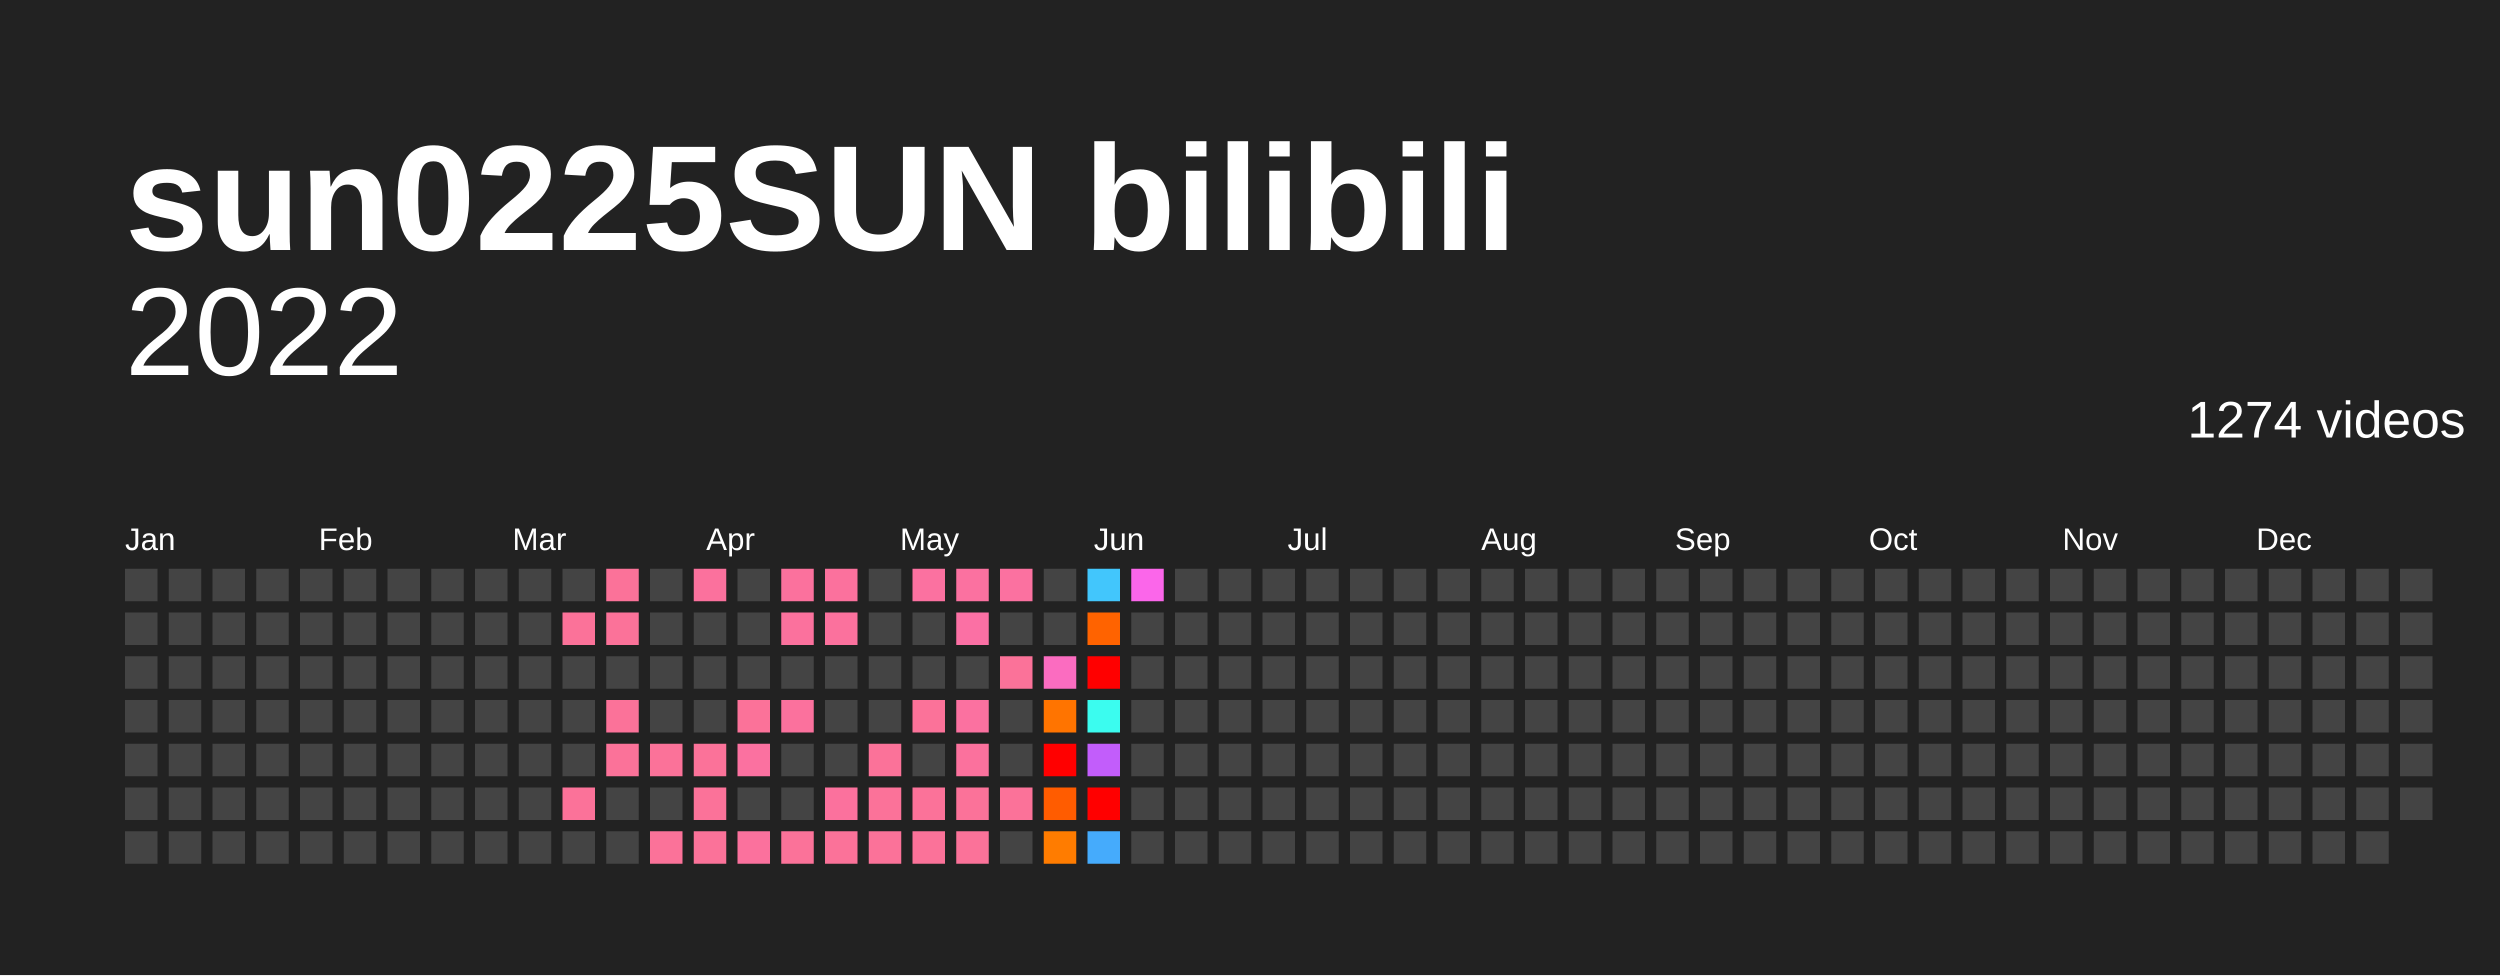
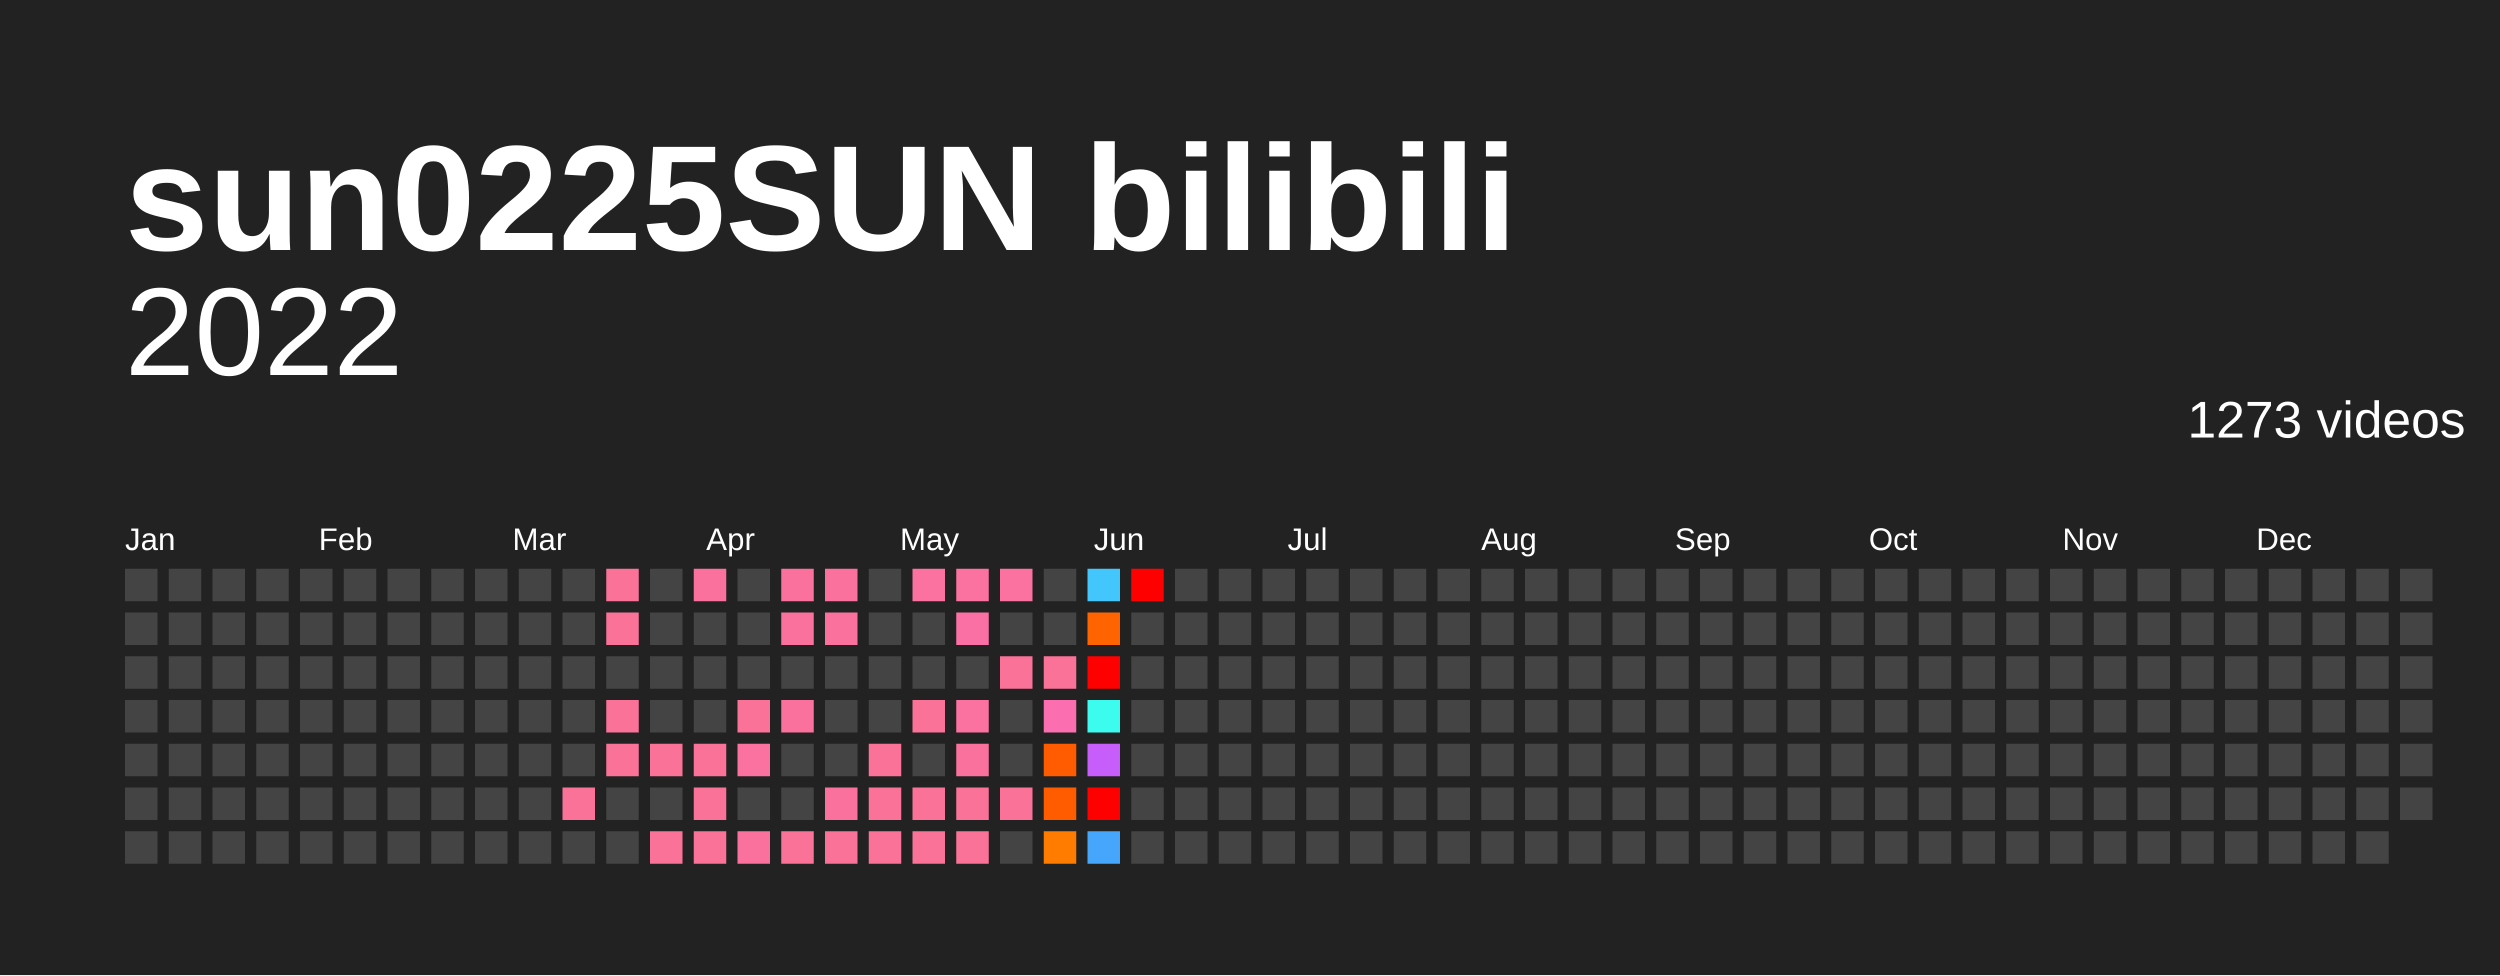
<svg xmlns="http://www.w3.org/2000/svg" baseProfile="full" height="78mm" version="1.1" viewBox="0,0,200,78" width="200mm">
  <defs />
  <rect fill="#222222" height="78" width="200" x="0" y="0" />
  <text fill="#FFFFFF" style="font-size:12px; font-family:Arial; font-weight:bold;" x="10" y="20">sun0225SUN bilibili</text>
  <text alignment-baseline="hanging" fill="#FFFFFF" style="font-size:10.0px; font-family:Arial;" x="10" y="30">2022</text>
-   <text alignment-baseline="hanging" fill="#FFFFFF" style="font-size:4.125px; font-family:Arial;" x="175" y="35">1274 videos</text>
+   <text alignment-baseline="hanging" fill="#FFFFFF" style="font-size:4.125px; font-family:Arial;" x="175" y="35">1273 videos</text>
  <text fill="#FFFFFF" style="font-size:2.5px; font-family:Arial" x="10.0" y="44">Jan</text>
  <text fill="#FFFFFF" style="font-size:2.5px; font-family:Arial" x="25.5" y="44">Feb</text>
  <text fill="#FFFFFF" style="font-size:2.5px; font-family:Arial" x="41.0" y="44">Mar</text>
  <text fill="#FFFFFF" style="font-size:2.5px; font-family:Arial" x="56.5" y="44">Apr</text>
  <text fill="#FFFFFF" style="font-size:2.5px; font-family:Arial" x="72.0" y="44">May</text>
  <text fill="#FFFFFF" style="font-size:2.5px; font-family:Arial" x="87.5" y="44">Jun</text>
  <text fill="#FFFFFF" style="font-size:2.5px; font-family:Arial" x="103.0" y="44">Jul</text>
  <text fill="#FFFFFF" style="font-size:2.5px; font-family:Arial" x="118.5" y="44">Aug</text>
  <text fill="#FFFFFF" style="font-size:2.5px; font-family:Arial" x="134.0" y="44">Sep</text>
  <text fill="#FFFFFF" style="font-size:2.5px; font-family:Arial" x="149.5" y="44">Oct</text>
  <text fill="#FFFFFF" style="font-size:2.5px; font-family:Arial" x="165.0" y="44">Nov</text>
  <text fill="#FFFFFF" style="font-size:2.5px; font-family:Arial" x="180.5" y="44">Dec</text>
  <rect fill="#444444" height="2.6" width="2.6" x="10.0" y="45.5" />
  <rect fill="#444444" height="2.6" width="2.6" x="10.0" y="49.0" />
  <rect fill="#444444" height="2.6" width="2.6" x="10.0" y="52.5" />
  <rect fill="#444444" height="2.6" width="2.6" x="10.0" y="56.0" />
  <rect fill="#444444" height="2.6" width="2.6" x="10.0" y="59.5" />
  <rect fill="#444444" height="2.6" width="2.6" x="10.0" y="63.0" />
  <rect fill="#444444" height="2.6" width="2.6" x="10.0" y="66.5" />
  <rect fill="#444444" height="2.6" width="2.6" x="13.5" y="45.5" />
  <rect fill="#444444" height="2.6" width="2.6" x="13.5" y="49.0" />
  <rect fill="#444444" height="2.6" width="2.6" x="13.5" y="52.5" />
  <rect fill="#444444" height="2.6" width="2.6" x="13.5" y="56.0" />
  <rect fill="#444444" height="2.6" width="2.6" x="13.5" y="59.5" />
  <rect fill="#444444" height="2.6" width="2.6" x="13.5" y="63.0" />
  <rect fill="#444444" height="2.6" width="2.6" x="13.5" y="66.5" />
  <rect fill="#444444" height="2.6" width="2.6" x="17.0" y="45.5" />
  <rect fill="#444444" height="2.6" width="2.6" x="17.0" y="49.0" />
  <rect fill="#444444" height="2.6" width="2.6" x="17.0" y="52.5" />
  <rect fill="#444444" height="2.6" width="2.6" x="17.0" y="56.0" />
  <rect fill="#444444" height="2.6" width="2.6" x="17.0" y="59.5" />
  <rect fill="#444444" height="2.6" width="2.6" x="17.0" y="63.0" />
  <rect fill="#444444" height="2.6" width="2.6" x="17.0" y="66.5" />
  <rect fill="#444444" height="2.6" width="2.6" x="20.5" y="45.5" />
  <rect fill="#444444" height="2.6" width="2.6" x="20.5" y="49.0" />
  <rect fill="#444444" height="2.6" width="2.6" x="20.5" y="52.5" />
  <rect fill="#444444" height="2.6" width="2.6" x="20.5" y="56.0" />
  <rect fill="#444444" height="2.6" width="2.6" x="20.5" y="59.5" />
  <rect fill="#444444" height="2.6" width="2.6" x="20.5" y="63.0" />
  <rect fill="#444444" height="2.6" width="2.6" x="20.5" y="66.5" />
  <rect fill="#444444" height="2.6" width="2.6" x="24.0" y="45.5" />
  <rect fill="#444444" height="2.6" width="2.6" x="24.0" y="49.0" />
  <rect fill="#444444" height="2.6" width="2.6" x="24.0" y="52.5" />
  <rect fill="#444444" height="2.6" width="2.6" x="24.0" y="56.0" />
  <rect fill="#444444" height="2.6" width="2.6" x="24.0" y="59.5" />
  <rect fill="#444444" height="2.6" width="2.6" x="24.0" y="63.0" />
  <rect fill="#444444" height="2.6" width="2.6" x="24.0" y="66.5" />
  <rect fill="#444444" height="2.6" width="2.6" x="27.5" y="45.5" />
  <rect fill="#444444" height="2.6" width="2.6" x="27.5" y="49.0" />
  <rect fill="#444444" height="2.6" width="2.6" x="27.5" y="52.5" />
  <rect fill="#444444" height="2.6" width="2.6" x="27.5" y="56.0" />
  <rect fill="#444444" height="2.6" width="2.6" x="27.5" y="59.5" />
  <rect fill="#444444" height="2.6" width="2.6" x="27.5" y="63.0" />
  <rect fill="#444444" height="2.6" width="2.6" x="27.5" y="66.5" />
  <rect fill="#444444" height="2.6" width="2.6" x="31.0" y="45.5" />
  <rect fill="#444444" height="2.6" width="2.6" x="31.0" y="49.0" />
  <rect fill="#444444" height="2.6" width="2.6" x="31.0" y="52.5" />
  <rect fill="#444444" height="2.6" width="2.6" x="31.0" y="56.0" />
  <rect fill="#444444" height="2.6" width="2.6" x="31.0" y="59.5" />
  <rect fill="#444444" height="2.6" width="2.6" x="31.0" y="63.0" />
  <rect fill="#444444" height="2.6" width="2.6" x="31.0" y="66.5" />
  <rect fill="#444444" height="2.6" width="2.6" x="34.5" y="45.5" />
  <rect fill="#444444" height="2.6" width="2.6" x="34.5" y="49.0" />
  <rect fill="#444444" height="2.6" width="2.6" x="34.5" y="52.5" />
  <rect fill="#444444" height="2.6" width="2.6" x="34.5" y="56.0" />
  <rect fill="#444444" height="2.6" width="2.6" x="34.5" y="59.5" />
  <rect fill="#444444" height="2.6" width="2.6" x="34.5" y="63.0" />
  <rect fill="#444444" height="2.6" width="2.6" x="34.5" y="66.5" />
  <rect fill="#444444" height="2.6" width="2.6" x="38.0" y="45.5" />
  <rect fill="#444444" height="2.6" width="2.6" x="38.0" y="49.0" />
  <rect fill="#444444" height="2.6" width="2.6" x="38.0" y="52.5" />
  <rect fill="#444444" height="2.6" width="2.6" x="38.0" y="56.0" />
  <rect fill="#444444" height="2.6" width="2.6" x="38.0" y="59.5" />
  <rect fill="#444444" height="2.6" width="2.6" x="38.0" y="63.0" />
  <rect fill="#444444" height="2.6" width="2.6" x="38.0" y="66.5" />
  <rect fill="#444444" height="2.6" width="2.6" x="41.5" y="45.5" />
  <rect fill="#444444" height="2.6" width="2.6" x="41.5" y="49.0" />
  <rect fill="#444444" height="2.6" width="2.6" x="41.5" y="52.5" />
  <rect fill="#444444" height="2.6" width="2.6" x="41.5" y="56.0" />
  <rect fill="#444444" height="2.6" width="2.6" x="41.5" y="59.5" />
  <rect fill="#444444" height="2.6" width="2.6" x="41.5" y="63.0" />
  <rect fill="#444444" height="2.6" width="2.6" x="41.5" y="66.5" />
  <rect fill="#444444" height="2.6" width="2.6" x="45.0" y="45.5" />
-   <rect fill="#fb7299" height="2.6" width="2.6" x="45.0" y="49.0" />
+   <rect fill="#444444" height="2.6" width="2.6" x="45.0" y="49.0" />
  <rect fill="#444444" height="2.6" width="2.6" x="45.0" y="52.5" />
  <rect fill="#444444" height="2.6" width="2.6" x="45.0" y="56.0" />
  <rect fill="#444444" height="2.6" width="2.6" x="45.0" y="59.5" />
  <rect fill="#fb7299" height="2.6" width="2.6" x="45.0" y="63.0" />
  <rect fill="#444444" height="2.6" width="2.6" x="45.0" y="66.5" />
  <rect fill="#fb7299" height="2.6" width="2.6" x="48.5" y="45.5" />
  <rect fill="#fb7299" height="2.6" width="2.6" x="48.5" y="49.0" />
  <rect fill="#444444" height="2.6" width="2.6" x="48.5" y="52.5" />
  <rect fill="#fb7299" height="2.6" width="2.6" x="48.5" y="56.0" />
  <rect fill="#fb7299" height="2.6" width="2.6" x="48.5" y="59.5" />
  <rect fill="#444444" height="2.6" width="2.6" x="48.5" y="63.0" />
  <rect fill="#444444" height="2.6" width="2.6" x="48.5" y="66.5" />
  <rect fill="#444444" height="2.6" width="2.6" x="52.0" y="45.5" />
  <rect fill="#444444" height="2.6" width="2.6" x="52.0" y="49.0" />
  <rect fill="#444444" height="2.6" width="2.6" x="52.0" y="52.5" />
  <rect fill="#444444" height="2.6" width="2.6" x="52.0" y="56.0" />
  <rect fill="#fb7299" height="2.6" width="2.6" x="52.0" y="59.5" />
  <rect fill="#444444" height="2.6" width="2.6" x="52.0" y="63.0" />
  <rect fill="#fb7299" height="2.6" width="2.6" x="52.0" y="66.5" />
  <rect fill="#fb719d" height="2.6" width="2.6" x="55.5" y="45.5" />
  <rect fill="#444444" height="2.6" width="2.6" x="55.5" y="49.0" />
  <rect fill="#444444" height="2.6" width="2.6" x="55.5" y="52.5" />
  <rect fill="#444444" height="2.6" width="2.6" x="55.5" y="56.0" />
  <rect fill="#fb7299" height="2.6" width="2.6" x="55.5" y="59.5" />
  <rect fill="#fb7299" height="2.6" width="2.6" x="55.5" y="63.0" />
  <rect fill="#fb7299" height="2.6" width="2.6" x="55.5" y="66.5" />
  <rect fill="#444444" height="2.6" width="2.6" x="59.0" y="45.5" />
  <rect fill="#444444" height="2.6" width="2.6" x="59.0" y="49.0" />
  <rect fill="#444444" height="2.6" width="2.6" x="59.0" y="52.5" />
  <rect fill="#fb7299" height="2.6" width="2.6" x="59.0" y="56.0" />
  <rect fill="#fb71a0" height="2.6" width="2.6" x="59.0" y="59.5" />
  <rect fill="#444444" height="2.6" width="2.6" x="59.0" y="63.0" />
  <rect fill="#fb719d" height="2.6" width="2.6" x="59.0" y="66.5" />
  <rect fill="#fb719d" height="2.6" width="2.6" x="62.5" y="45.5" />
  <rect fill="#fb719d" height="2.6" width="2.6" x="62.5" y="49.0" />
  <rect fill="#444444" height="2.6" width="2.6" x="62.5" y="52.5" />
  <rect fill="#fb719d" height="2.6" width="2.6" x="62.5" y="56.0" />
  <rect fill="#444444" height="2.6" width="2.6" x="62.5" y="59.5" />
  <rect fill="#444444" height="2.6" width="2.6" x="62.5" y="63.0" />
  <rect fill="#fb7299" height="2.6" width="2.6" x="62.5" y="66.5" />
  <rect fill="#fb719d" height="2.6" width="2.6" x="66.0" y="45.5" />
  <rect fill="#fb719d" height="2.6" width="2.6" x="66.0" y="49.0" />
  <rect fill="#444444" height="2.6" width="2.6" x="66.0" y="52.5" />
  <rect fill="#444444" height="2.6" width="2.6" x="66.0" y="56.0" />
  <rect fill="#444444" height="2.6" width="2.6" x="66.0" y="59.5" />
  <rect fill="#fb719d" height="2.6" width="2.6" x="66.0" y="63.0" />
  <rect fill="#fb7299" height="2.6" width="2.6" x="66.0" y="66.5" />
  <rect fill="#444444" height="2.6" width="2.6" x="69.5" y="45.5" />
  <rect fill="#444444" height="2.6" width="2.6" x="69.5" y="49.0" />
  <rect fill="#444444" height="2.6" width="2.6" x="69.5" y="52.5" />
  <rect fill="#444444" height="2.6" width="2.6" x="69.5" y="56.0" />
  <rect fill="#fb7299" height="2.6" width="2.6" x="69.5" y="59.5" />
  <rect fill="#fb7299" height="2.6" width="2.6" x="69.5" y="63.0" />
  <rect fill="#fb7299" height="2.6" width="2.6" x="69.5" y="66.5" />
  <rect fill="#fb71a0" height="2.6" width="2.6" x="73.0" y="45.5" />
  <rect fill="#444444" height="2.6" width="2.6" x="73.0" y="49.0" />
  <rect fill="#444444" height="2.6" width="2.6" x="73.0" y="52.5" />
  <rect fill="#fb7299" height="2.6" width="2.6" x="73.0" y="56.0" />
  <rect fill="#444444" height="2.6" width="2.6" x="73.0" y="59.5" />
  <rect fill="#fb7299" height="2.6" width="2.6" x="73.0" y="63.0" />
  <rect fill="#fb7299" height="2.6" width="2.6" x="73.0" y="66.5" />
  <rect fill="#fb71a0" height="2.6" width="2.6" x="76.5" y="45.5" />
  <rect fill="#fb70a4" height="2.6" width="2.6" x="76.5" y="49.0" />
  <rect fill="#444444" height="2.6" width="2.6" x="76.5" y="52.5" />
  <rect fill="#fb71a0" height="2.6" width="2.6" x="76.5" y="56.0" />
  <rect fill="#fb719d" height="2.6" width="2.6" x="76.5" y="59.5" />
  <rect fill="#fb7299" height="2.6" width="2.6" x="76.5" y="63.0" />
  <rect fill="#fb7299" height="2.6" width="2.6" x="76.5" y="66.5" />
  <rect fill="#fb71a0" height="2.6" width="2.6" x="80.0" y="45.5" />
  <rect fill="#444444" height="2.6" width="2.6" x="80.0" y="49.0" />
  <rect fill="#fb7299" height="2.6" width="2.6" x="80.0" y="52.5" />
  <rect fill="#444444" height="2.6" width="2.6" x="80.0" y="56.0" />
  <rect fill="#444444" height="2.6" width="2.6" x="80.0" y="59.5" />
  <rect fill="#fb7299" height="2.6" width="2.6" x="80.0" y="63.0" />
  <rect fill="#444444" height="2.6" width="2.6" x="80.0" y="66.5" />
  <rect fill="#444444" height="2.6" width="2.6" x="83.5" y="45.5" />
  <rect fill="#444444" height="2.6" width="2.6" x="83.5" y="49.0" />
-   <rect fill="#fb6cc0" height="2.6" width="2.6" x="83.5" y="52.5" />
-   <rect fill="#ff7400" height="2.6" width="2.6" x="83.5" y="56.0" />
-   <rect fill="red" height="2.6" width="2.6" x="83.5" y="59.5" />
+   <rect fill="#fb7299" height="2.6" width="2.6" x="83.5" y="52.5" />
+   <rect fill="#fb6fb0" height="2.6" width="2.6" x="83.5" y="56.0" />
+   <rect fill="#ff5b00" height="2.6" width="2.6" x="83.5" y="59.5" />
  <rect fill="#ff5c00" height="2.6" width="2.6" x="83.5" y="63.0" />
  <rect fill="#ff7c00" height="2.6" width="2.6" x="83.5" y="66.5" />
  <rect fill="#42c6fc" height="2.6" width="2.6" x="87.0" y="45.5" />
-   <rect fill="#ff6300" height="2.6" width="2.6" x="87.0" y="49.0" />
+   <rect fill="#ff6400" height="2.6" width="2.6" x="87.0" y="49.0" />
  <rect fill="red" height="2.6" width="2.6" x="87.0" y="52.5" />
  <rect fill="#3bfcef" height="2.6" width="2.6" x="87.0" y="56.0" />
-   <rect fill="#c25dfb" height="2.6" width="2.6" x="87.0" y="59.5" />
+   <rect fill="#c75efb" height="2.6" width="2.6" x="87.0" y="59.5" />
  <rect fill="red" height="2.6" width="2.6" x="87.0" y="63.0" />
-   <rect fill="#45abfc" height="2.6" width="2.6" x="87.0" y="66.5" />
-   <rect fill="#fb66ea" height="2.6" width="2.6" x="90.5" y="45.5" />
+   <rect fill="#46a6fc" height="2.6" width="2.6" x="87.0" y="66.5" />
+   <rect fill="red" height="2.6" width="2.6" x="90.5" y="45.5" />
  <rect fill="#444444" height="2.6" width="2.6" x="90.5" y="49.0" />
  <rect fill="#444444" height="2.6" width="2.6" x="90.5" y="52.5" />
  <rect fill="#444444" height="2.6" width="2.6" x="90.5" y="56.0" />
  <rect fill="#444444" height="2.6" width="2.6" x="90.5" y="59.5" />
  <rect fill="#444444" height="2.6" width="2.6" x="90.5" y="63.0" />
  <rect fill="#444444" height="2.6" width="2.6" x="90.5" y="66.5" />
  <rect fill="#444444" height="2.6" width="2.6" x="94.0" y="45.5" />
  <rect fill="#444444" height="2.6" width="2.6" x="94.0" y="49.0" />
  <rect fill="#444444" height="2.6" width="2.6" x="94.0" y="52.5" />
  <rect fill="#444444" height="2.6" width="2.6" x="94.0" y="56.0" />
  <rect fill="#444444" height="2.6" width="2.6" x="94.0" y="59.5" />
  <rect fill="#444444" height="2.6" width="2.6" x="94.0" y="63.0" />
  <rect fill="#444444" height="2.6" width="2.6" x="94.0" y="66.5" />
  <rect fill="#444444" height="2.6" width="2.6" x="97.5" y="45.5" />
  <rect fill="#444444" height="2.6" width="2.6" x="97.5" y="49.0" />
  <rect fill="#444444" height="2.6" width="2.6" x="97.5" y="52.5" />
  <rect fill="#444444" height="2.6" width="2.6" x="97.5" y="56.0" />
  <rect fill="#444444" height="2.6" width="2.6" x="97.5" y="59.5" />
  <rect fill="#444444" height="2.6" width="2.6" x="97.5" y="63.0" />
  <rect fill="#444444" height="2.6" width="2.6" x="97.5" y="66.5" />
  <rect fill="#444444" height="2.6" width="2.6" x="101.0" y="45.5" />
  <rect fill="#444444" height="2.6" width="2.6" x="101.0" y="49.0" />
  <rect fill="#444444" height="2.6" width="2.6" x="101.0" y="52.5" />
  <rect fill="#444444" height="2.6" width="2.6" x="101.0" y="56.0" />
  <rect fill="#444444" height="2.6" width="2.6" x="101.0" y="59.5" />
  <rect fill="#444444" height="2.6" width="2.6" x="101.0" y="63.0" />
  <rect fill="#444444" height="2.6" width="2.6" x="101.0" y="66.5" />
  <rect fill="#444444" height="2.6" width="2.6" x="104.5" y="45.5" />
  <rect fill="#444444" height="2.6" width="2.6" x="104.5" y="49.0" />
  <rect fill="#444444" height="2.6" width="2.6" x="104.5" y="52.5" />
  <rect fill="#444444" height="2.6" width="2.6" x="104.5" y="56.0" />
  <rect fill="#444444" height="2.6" width="2.6" x="104.5" y="59.5" />
  <rect fill="#444444" height="2.6" width="2.6" x="104.5" y="63.0" />
  <rect fill="#444444" height="2.6" width="2.6" x="104.5" y="66.5" />
  <rect fill="#444444" height="2.6" width="2.6" x="108.0" y="45.5" />
  <rect fill="#444444" height="2.6" width="2.6" x="108.0" y="49.0" />
  <rect fill="#444444" height="2.6" width="2.6" x="108.0" y="52.5" />
  <rect fill="#444444" height="2.6" width="2.6" x="108.0" y="56.0" />
  <rect fill="#444444" height="2.6" width="2.6" x="108.0" y="59.5" />
  <rect fill="#444444" height="2.6" width="2.6" x="108.0" y="63.0" />
  <rect fill="#444444" height="2.6" width="2.6" x="108.0" y="66.5" />
  <rect fill="#444444" height="2.6" width="2.6" x="111.5" y="45.5" />
  <rect fill="#444444" height="2.6" width="2.6" x="111.5" y="49.0" />
  <rect fill="#444444" height="2.6" width="2.6" x="111.5" y="52.5" />
  <rect fill="#444444" height="2.6" width="2.6" x="111.5" y="56.0" />
  <rect fill="#444444" height="2.6" width="2.6" x="111.5" y="59.5" />
  <rect fill="#444444" height="2.6" width="2.6" x="111.5" y="63.0" />
  <rect fill="#444444" height="2.6" width="2.6" x="111.5" y="66.5" />
  <rect fill="#444444" height="2.6" width="2.6" x="115.0" y="45.5" />
  <rect fill="#444444" height="2.6" width="2.6" x="115.0" y="49.0" />
  <rect fill="#444444" height="2.6" width="2.6" x="115.0" y="52.5" />
  <rect fill="#444444" height="2.6" width="2.6" x="115.0" y="56.0" />
  <rect fill="#444444" height="2.6" width="2.6" x="115.0" y="59.5" />
  <rect fill="#444444" height="2.6" width="2.6" x="115.0" y="63.0" />
  <rect fill="#444444" height="2.6" width="2.6" x="115.0" y="66.5" />
  <rect fill="#444444" height="2.6" width="2.6" x="118.5" y="45.5" />
  <rect fill="#444444" height="2.6" width="2.6" x="118.5" y="49.0" />
  <rect fill="#444444" height="2.6" width="2.6" x="118.5" y="52.5" />
  <rect fill="#444444" height="2.6" width="2.6" x="118.5" y="56.0" />
  <rect fill="#444444" height="2.6" width="2.6" x="118.5" y="59.5" />
  <rect fill="#444444" height="2.6" width="2.6" x="118.5" y="63.0" />
  <rect fill="#444444" height="2.6" width="2.6" x="118.5" y="66.5" />
  <rect fill="#444444" height="2.6" width="2.6" x="122.0" y="45.5" />
  <rect fill="#444444" height="2.6" width="2.6" x="122.0" y="49.0" />
  <rect fill="#444444" height="2.6" width="2.6" x="122.0" y="52.5" />
  <rect fill="#444444" height="2.6" width="2.6" x="122.0" y="56.0" />
  <rect fill="#444444" height="2.6" width="2.6" x="122.0" y="59.5" />
  <rect fill="#444444" height="2.6" width="2.6" x="122.0" y="63.0" />
  <rect fill="#444444" height="2.6" width="2.6" x="122.0" y="66.5" />
  <rect fill="#444444" height="2.6" width="2.6" x="125.5" y="45.5" />
  <rect fill="#444444" height="2.6" width="2.6" x="125.5" y="49.0" />
  <rect fill="#444444" height="2.6" width="2.6" x="125.5" y="52.5" />
  <rect fill="#444444" height="2.6" width="2.6" x="125.5" y="56.0" />
  <rect fill="#444444" height="2.6" width="2.6" x="125.5" y="59.5" />
  <rect fill="#444444" height="2.6" width="2.6" x="125.5" y="63.0" />
  <rect fill="#444444" height="2.6" width="2.6" x="125.5" y="66.5" />
  <rect fill="#444444" height="2.6" width="2.6" x="129.0" y="45.5" />
  <rect fill="#444444" height="2.6" width="2.6" x="129.0" y="49.0" />
  <rect fill="#444444" height="2.6" width="2.6" x="129.0" y="52.5" />
  <rect fill="#444444" height="2.6" width="2.6" x="129.0" y="56.0" />
  <rect fill="#444444" height="2.6" width="2.6" x="129.0" y="59.5" />
  <rect fill="#444444" height="2.6" width="2.6" x="129.0" y="63.0" />
  <rect fill="#444444" height="2.6" width="2.6" x="129.0" y="66.5" />
  <rect fill="#444444" height="2.6" width="2.6" x="132.5" y="45.5" />
  <rect fill="#444444" height="2.6" width="2.6" x="132.5" y="49.0" />
  <rect fill="#444444" height="2.6" width="2.6" x="132.5" y="52.5" />
  <rect fill="#444444" height="2.6" width="2.6" x="132.5" y="56.0" />
  <rect fill="#444444" height="2.6" width="2.6" x="132.5" y="59.5" />
  <rect fill="#444444" height="2.6" width="2.6" x="132.5" y="63.0" />
  <rect fill="#444444" height="2.6" width="2.6" x="132.5" y="66.5" />
  <rect fill="#444444" height="2.6" width="2.6" x="136.0" y="45.5" />
  <rect fill="#444444" height="2.6" width="2.6" x="136.0" y="49.0" />
  <rect fill="#444444" height="2.6" width="2.6" x="136.0" y="52.5" />
  <rect fill="#444444" height="2.6" width="2.6" x="136.0" y="56.0" />
  <rect fill="#444444" height="2.6" width="2.6" x="136.0" y="59.5" />
  <rect fill="#444444" height="2.6" width="2.6" x="136.0" y="63.0" />
  <rect fill="#444444" height="2.6" width="2.6" x="136.0" y="66.5" />
  <rect fill="#444444" height="2.6" width="2.6" x="139.5" y="45.5" />
  <rect fill="#444444" height="2.6" width="2.6" x="139.5" y="49.0" />
  <rect fill="#444444" height="2.6" width="2.6" x="139.5" y="52.5" />
  <rect fill="#444444" height="2.6" width="2.6" x="139.5" y="56.0" />
  <rect fill="#444444" height="2.6" width="2.6" x="139.5" y="59.5" />
  <rect fill="#444444" height="2.6" width="2.6" x="139.5" y="63.0" />
  <rect fill="#444444" height="2.6" width="2.6" x="139.5" y="66.5" />
  <rect fill="#444444" height="2.6" width="2.6" x="143.0" y="45.5" />
  <rect fill="#444444" height="2.6" width="2.6" x="143.0" y="49.0" />
  <rect fill="#444444" height="2.6" width="2.6" x="143.0" y="52.5" />
  <rect fill="#444444" height="2.6" width="2.6" x="143.0" y="56.0" />
  <rect fill="#444444" height="2.6" width="2.6" x="143.0" y="59.5" />
  <rect fill="#444444" height="2.6" width="2.6" x="143.0" y="63.0" />
  <rect fill="#444444" height="2.6" width="2.6" x="143.0" y="66.5" />
  <rect fill="#444444" height="2.6" width="2.6" x="146.5" y="45.5" />
  <rect fill="#444444" height="2.6" width="2.6" x="146.5" y="49.0" />
  <rect fill="#444444" height="2.6" width="2.6" x="146.5" y="52.5" />
  <rect fill="#444444" height="2.6" width="2.6" x="146.5" y="56.0" />
  <rect fill="#444444" height="2.6" width="2.6" x="146.5" y="59.5" />
  <rect fill="#444444" height="2.6" width="2.6" x="146.5" y="63.0" />
  <rect fill="#444444" height="2.6" width="2.6" x="146.5" y="66.5" />
  <rect fill="#444444" height="2.6" width="2.6" x="150.0" y="45.5" />
  <rect fill="#444444" height="2.6" width="2.6" x="150.0" y="49.0" />
  <rect fill="#444444" height="2.6" width="2.6" x="150.0" y="52.5" />
  <rect fill="#444444" height="2.6" width="2.6" x="150.0" y="56.0" />
  <rect fill="#444444" height="2.6" width="2.6" x="150.0" y="59.5" />
  <rect fill="#444444" height="2.6" width="2.6" x="150.0" y="63.0" />
  <rect fill="#444444" height="2.6" width="2.6" x="150.0" y="66.5" />
  <rect fill="#444444" height="2.6" width="2.6" x="153.5" y="45.5" />
  <rect fill="#444444" height="2.6" width="2.6" x="153.5" y="49.0" />
  <rect fill="#444444" height="2.6" width="2.6" x="153.5" y="52.5" />
  <rect fill="#444444" height="2.6" width="2.6" x="153.5" y="56.0" />
  <rect fill="#444444" height="2.6" width="2.6" x="153.5" y="59.5" />
  <rect fill="#444444" height="2.6" width="2.6" x="153.5" y="63.0" />
  <rect fill="#444444" height="2.6" width="2.6" x="153.5" y="66.5" />
  <rect fill="#444444" height="2.6" width="2.6" x="157.0" y="45.5" />
  <rect fill="#444444" height="2.6" width="2.6" x="157.0" y="49.0" />
  <rect fill="#444444" height="2.6" width="2.6" x="157.0" y="52.5" />
  <rect fill="#444444" height="2.6" width="2.6" x="157.0" y="56.0" />
  <rect fill="#444444" height="2.6" width="2.6" x="157.0" y="59.5" />
  <rect fill="#444444" height="2.6" width="2.6" x="157.0" y="63.0" />
  <rect fill="#444444" height="2.6" width="2.6" x="157.0" y="66.5" />
  <rect fill="#444444" height="2.6" width="2.6" x="160.5" y="45.5" />
  <rect fill="#444444" height="2.6" width="2.6" x="160.5" y="49.0" />
  <rect fill="#444444" height="2.6" width="2.6" x="160.5" y="52.5" />
  <rect fill="#444444" height="2.6" width="2.6" x="160.5" y="56.0" />
  <rect fill="#444444" height="2.6" width="2.6" x="160.5" y="59.5" />
  <rect fill="#444444" height="2.6" width="2.6" x="160.5" y="63.0" />
  <rect fill="#444444" height="2.6" width="2.6" x="160.5" y="66.5" />
  <rect fill="#444444" height="2.6" width="2.6" x="164.0" y="45.5" />
  <rect fill="#444444" height="2.6" width="2.6" x="164.0" y="49.0" />
  <rect fill="#444444" height="2.6" width="2.6" x="164.0" y="52.5" />
  <rect fill="#444444" height="2.6" width="2.6" x="164.0" y="56.0" />
  <rect fill="#444444" height="2.6" width="2.6" x="164.0" y="59.5" />
  <rect fill="#444444" height="2.6" width="2.6" x="164.0" y="63.0" />
  <rect fill="#444444" height="2.6" width="2.6" x="164.0" y="66.5" />
  <rect fill="#444444" height="2.6" width="2.6" x="167.5" y="45.5" />
  <rect fill="#444444" height="2.6" width="2.6" x="167.5" y="49.0" />
  <rect fill="#444444" height="2.6" width="2.6" x="167.5" y="52.5" />
  <rect fill="#444444" height="2.6" width="2.6" x="167.5" y="56.0" />
  <rect fill="#444444" height="2.6" width="2.6" x="167.5" y="59.5" />
  <rect fill="#444444" height="2.6" width="2.6" x="167.5" y="63.0" />
  <rect fill="#444444" height="2.6" width="2.6" x="167.5" y="66.5" />
  <rect fill="#444444" height="2.6" width="2.6" x="171.0" y="45.5" />
  <rect fill="#444444" height="2.6" width="2.6" x="171.0" y="49.0" />
  <rect fill="#444444" height="2.6" width="2.6" x="171.0" y="52.5" />
  <rect fill="#444444" height="2.6" width="2.6" x="171.0" y="56.0" />
  <rect fill="#444444" height="2.6" width="2.6" x="171.0" y="59.5" />
  <rect fill="#444444" height="2.6" width="2.6" x="171.0" y="63.0" />
  <rect fill="#444444" height="2.6" width="2.6" x="171.0" y="66.5" />
  <rect fill="#444444" height="2.6" width="2.6" x="174.5" y="45.5" />
  <rect fill="#444444" height="2.6" width="2.6" x="174.5" y="49.0" />
  <rect fill="#444444" height="2.6" width="2.6" x="174.5" y="52.5" />
  <rect fill="#444444" height="2.6" width="2.6" x="174.5" y="56.0" />
  <rect fill="#444444" height="2.6" width="2.6" x="174.5" y="59.5" />
  <rect fill="#444444" height="2.6" width="2.6" x="174.5" y="63.0" />
  <rect fill="#444444" height="2.6" width="2.6" x="174.5" y="66.5" />
  <rect fill="#444444" height="2.6" width="2.6" x="178.0" y="45.5" />
  <rect fill="#444444" height="2.6" width="2.6" x="178.0" y="49.0" />
  <rect fill="#444444" height="2.6" width="2.6" x="178.0" y="52.5" />
  <rect fill="#444444" height="2.6" width="2.6" x="178.0" y="56.0" />
  <rect fill="#444444" height="2.6" width="2.6" x="178.0" y="59.5" />
  <rect fill="#444444" height="2.6" width="2.6" x="178.0" y="63.0" />
  <rect fill="#444444" height="2.6" width="2.6" x="178.0" y="66.5" />
  <rect fill="#444444" height="2.6" width="2.6" x="181.5" y="45.5" />
  <rect fill="#444444" height="2.6" width="2.6" x="181.5" y="49.0" />
  <rect fill="#444444" height="2.6" width="2.6" x="181.5" y="52.5" />
  <rect fill="#444444" height="2.6" width="2.6" x="181.5" y="56.0" />
  <rect fill="#444444" height="2.6" width="2.6" x="181.5" y="59.5" />
  <rect fill="#444444" height="2.6" width="2.6" x="181.5" y="63.0" />
  <rect fill="#444444" height="2.6" width="2.6" x="181.5" y="66.5" />
  <rect fill="#444444" height="2.6" width="2.6" x="185.0" y="45.5" />
  <rect fill="#444444" height="2.6" width="2.6" x="185.0" y="49.0" />
  <rect fill="#444444" height="2.6" width="2.6" x="185.0" y="52.5" />
  <rect fill="#444444" height="2.6" width="2.6" x="185.0" y="56.0" />
  <rect fill="#444444" height="2.6" width="2.6" x="185.0" y="59.5" />
  <rect fill="#444444" height="2.6" width="2.6" x="185.0" y="63.0" />
  <rect fill="#444444" height="2.6" width="2.6" x="185.0" y="66.5" />
  <rect fill="#444444" height="2.6" width="2.6" x="188.5" y="45.5" />
  <rect fill="#444444" height="2.6" width="2.6" x="188.5" y="49.0" />
  <rect fill="#444444" height="2.6" width="2.6" x="188.5" y="52.5" />
  <rect fill="#444444" height="2.6" width="2.6" x="188.5" y="56.0" />
  <rect fill="#444444" height="2.6" width="2.6" x="188.5" y="59.5" />
  <rect fill="#444444" height="2.6" width="2.6" x="188.5" y="63.0" />
  <rect fill="#444444" height="2.6" width="2.6" x="188.5" y="66.5" />
  <rect fill="#444444" height="2.6" width="2.6" x="192.0" y="45.5" />
  <rect fill="#444444" height="2.6" width="2.6" x="192.0" y="49.0" />
  <rect fill="#444444" height="2.6" width="2.6" x="192.0" y="52.5" />
  <rect fill="#444444" height="2.6" width="2.6" x="192.0" y="56.0" />
  <rect fill="#444444" height="2.6" width="2.6" x="192.0" y="59.5" />
  <rect fill="#444444" height="2.6" width="2.6" x="192.0" y="63.0" />
</svg>
